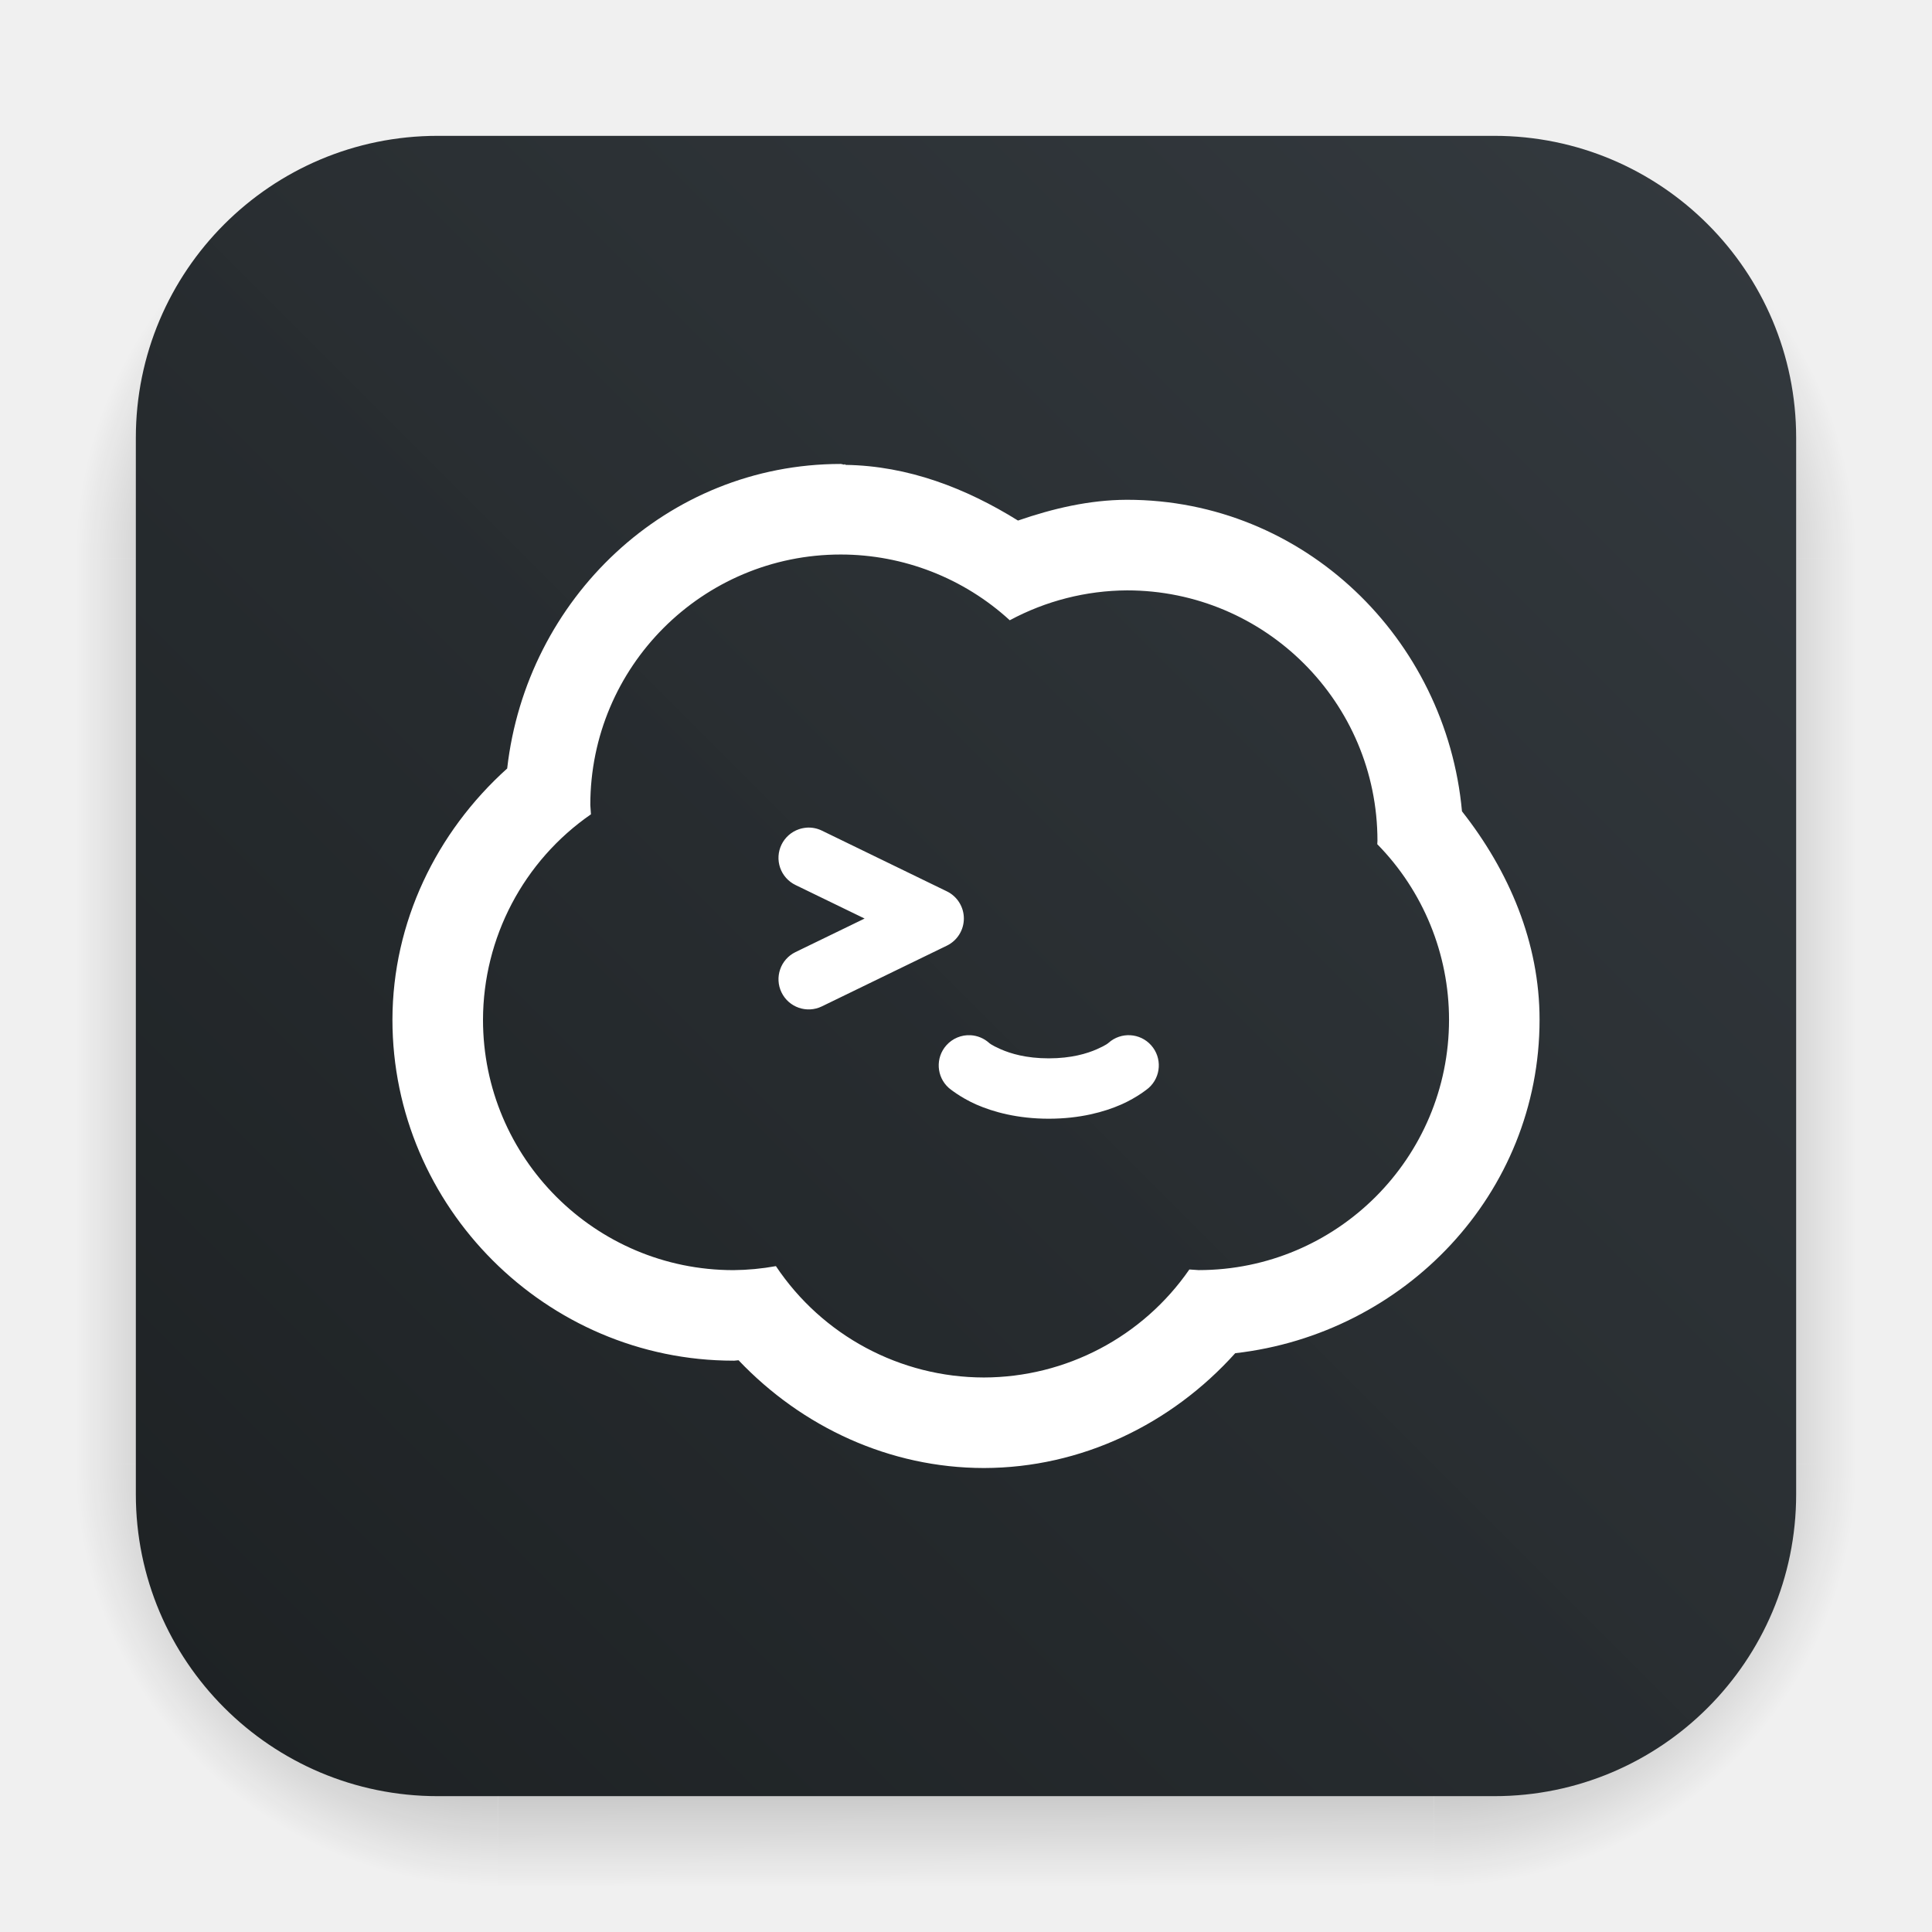
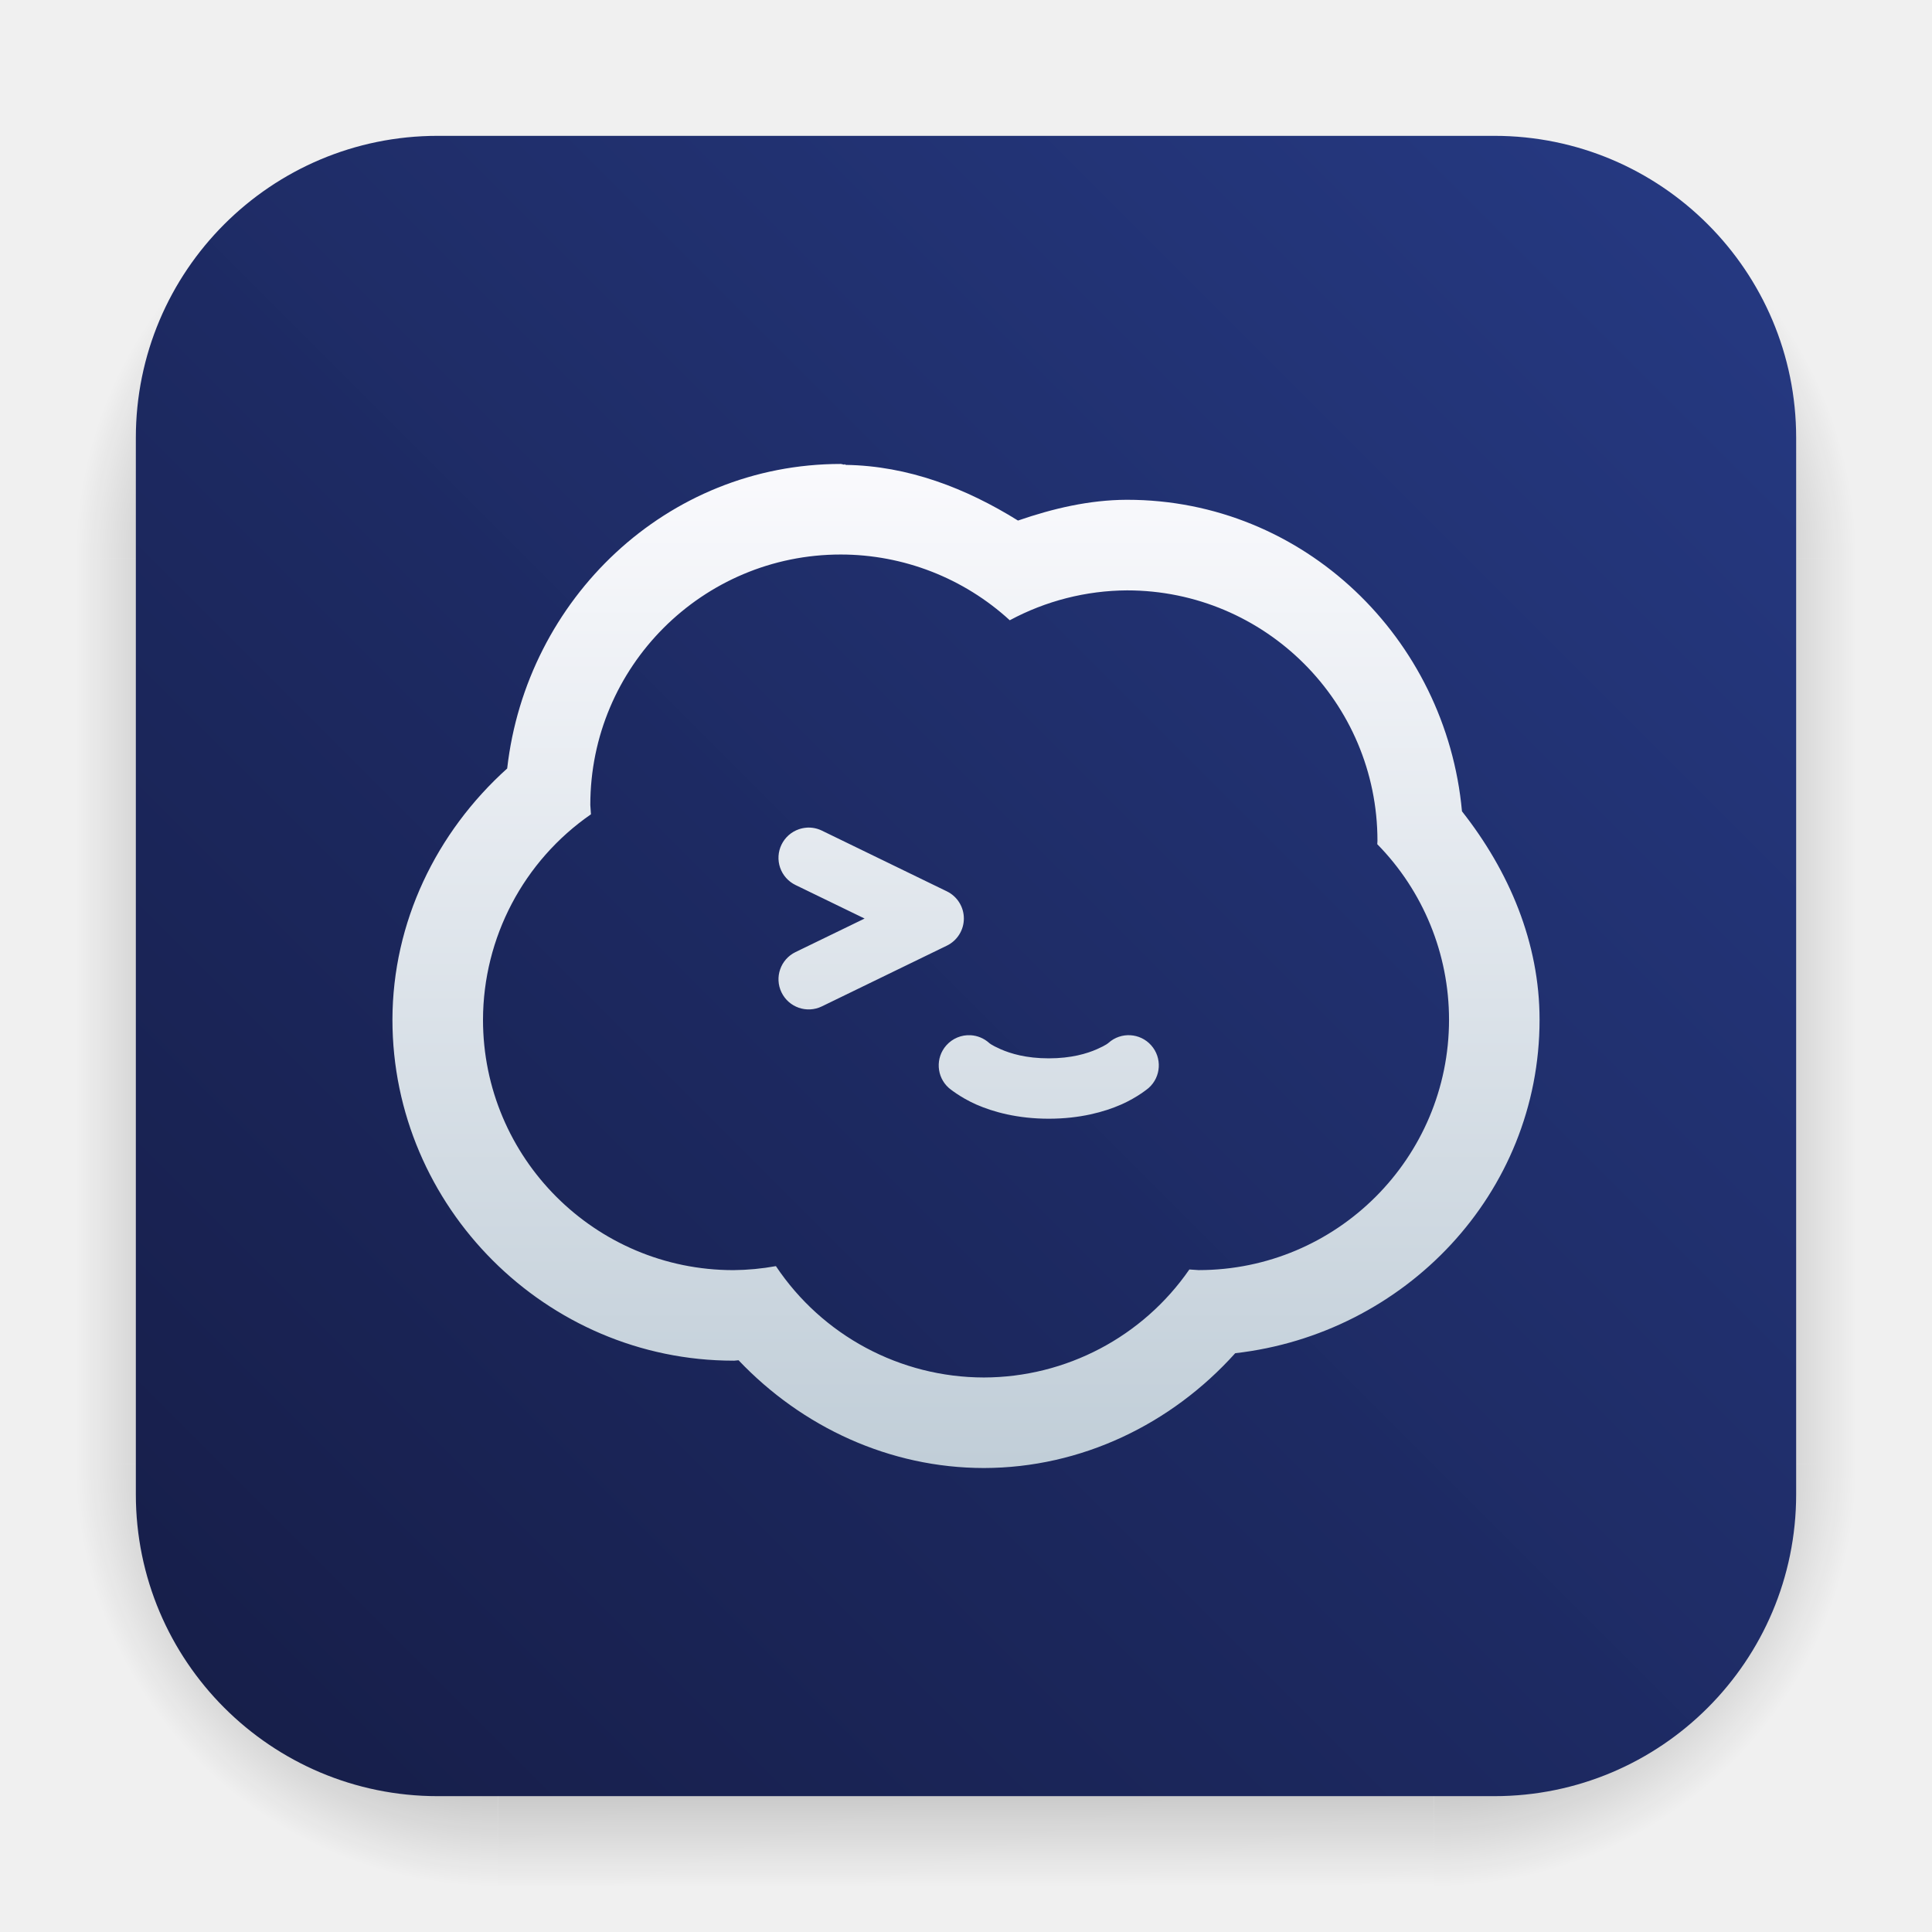
- <svg xmlns="http://www.w3.org/2000/svg" width="64" height="64" version="1.1" id="svg3">
+ <svg xmlns="http://www.w3.org/2000/svg" xmlns:xlink="http://www.w3.org/1999/xlink" width="64" height="64" version="1.1" id="svg3">
  <defs id="defs2">
+     <linearGradient id="linearGradient1">
+       <stop style="stop-color:#fafafd;stop-opacity:1;" offset="0" id="stop19" />
+       <stop style="stop-color:#c1ced8;stop-opacity:1;" offset="1" id="stop20" />
+     </linearGradient>
    <filter id="filter1057-2-7" x="-0.027" y="-0.027" width="1.054" height="1.054" color-interpolation-filters="sRGB">
      <feGaussianBlur stdDeviation="0.619" id="feGaussianBlur1" />
    </filter>
    <linearGradient id="linearGradient1053-0" x1="-127" x2="-72" y1="60" y2="5" gradientTransform="translate(131.5,-0.51)" gradientUnits="userSpaceOnUse">
-       <stop stop-color="#1d2123" offset="0" id="stop1" />
-       <stop stop-color="#33393e" stop-opacity=".996" offset="1" id="stop2" />
+       <stop stop-color="#1d2123" offset="0" id="stop1" style="stop-color:#161d47;stop-opacity:1;" />
+       <stop stop-color="#33393e" stop-opacity=".996" offset="1" id="stop2" style="stop-color:#253983;stop-opacity:0.996;" />
    </linearGradient>
    <radialGradient id="gradient_ds_br" cx="0" cy="0" r="1" gradientUnits="userSpaceOnUse" gradientTransform="matrix(13.9984,0.00477622,-0.00477841,14.0048,47.5016,48.4952)">
-       <stop offset="0.65" id="stop1" />
-       <stop offset="1" stop-opacity="0" id="stop2" />
+       <stop offset="0.65" id="stop3" />
+       <stop offset="1" stop-opacity="0" id="stop4" />
    </radialGradient>
    <linearGradient id="gradient_ds_b" x1="30.449" y1="48.5" x2="30.492" y2="62.5" gradientUnits="userSpaceOnUse">
-       <stop offset="0.654" id="stop3" />
-       <stop offset="1" stop-opacity="0" id="stop4" />
+       <stop offset="0.654" id="stop5" />
+       <stop offset="1" stop-opacity="0" id="stop6" />
    </linearGradient>
    <radialGradient id="gradient_ds_bl" cx="0" cy="0" r="1" gradientUnits="userSpaceOnUse" gradientTransform="matrix(0,14,-14,0,16.5,48.5)">
-       <stop offset="0.65" id="stop5" />
-       <stop offset="1" stop-opacity="0" id="stop6" />
+       <stop offset="0.65" id="stop7" />
+       <stop offset="1" stop-opacity="0" id="stop8" />
    </radialGradient>
    <linearGradient id="gradient_ds_r" x1="47.5" y1="33.5" x2="61.5" y2="33.501" gradientUnits="userSpaceOnUse">
-       <stop offset="0.649" id="stop7" />
-       <stop offset="1" stop-opacity="0" id="stop8" />
-     </linearGradient>
-     <linearGradient id="gradient_ds_l" x1="16.5" y1="33.895" x2="2.5" y2="33.895" gradientUnits="userSpaceOnUse">
      <stop offset="0.649" id="stop9" />
      <stop offset="1" stop-opacity="0" id="stop10" />
    </linearGradient>
+     <linearGradient id="gradient_ds_l" x1="16.5" y1="33.895" x2="2.5" y2="33.895" gradientUnits="userSpaceOnUse">
+       <stop offset="0.649" id="stop11" />
+       <stop offset="1" stop-opacity="0" id="stop12" />
+     </linearGradient>
    <radialGradient id="gradient_ds_tr" cx="0" cy="0" r="1" gradientTransform="matrix(0.00843236,-14,14.0084,0.0189842,47.4916,18.5)" gradientUnits="userSpaceOnUse">
-       <stop offset="0.65" id="stop11" />
-       <stop offset="1" stop-opacity="0" id="stop12" />
+       <stop offset="0.65" id="stop13" />
+       <stop offset="1" stop-opacity="0" id="stop14" />
    </radialGradient>
    <linearGradient id="gradient_ds_t" x1="29.98" y1="18.5" x2="29.916" y2="4.5" gradientUnits="userSpaceOnUse">
-       <stop offset="0.649" id="stop13" />
-       <stop offset="1" stop-opacity="0" id="stop14" />
+       <stop offset="0.649" id="stop15" />
+       <stop offset="1" stop-opacity="0" id="stop16" />
    </linearGradient>
    <radialGradient id="gradient_ds_tl" cx="0" cy="0" r="1" gradientTransform="matrix(-0.00843236,-14,-14.0084,0.0189842,16.5084,18.5)" gradientUnits="userSpaceOnUse">
-       <stop offset="0.65" id="stop15" />
-       <stop offset="1" stop-opacity="0" id="stop16" />
+       <stop offset="0.65" id="stop17" />
+       <stop offset="1" stop-opacity="0" id="stop18" />
    </radialGradient>
+     <linearGradient xlink:href="#linearGradient1" id="linearGradient20" x1="32" y1="15.369" x2="32" y2="48.5" gradientUnits="userSpaceOnUse" />
  </defs>
  <g id="ds" opacity="0.25">
    <path id="ds-br" d="m 47.5,48.5 h 14 v 14 h -14 z" fill="url(#gradient_ds_br)" style="fill:url(#gradient_ds_br)" />
    <path id="ds-b" d="m 16.5,48.5 h 31 v 14 h -31 z" fill="url(#gradient_ds_b)" style="fill:url(#gradient_ds_b)" />
    <path id="ds-bl" d="m 2.5,48.5 h 14 v 14 h -14 z" fill="url(#gradient_ds_bl)" style="fill:url(#gradient_ds_bl)" />
    <path id="ds-r" d="m 47.5,18.5 h 14 v 30 h -14 z" fill="url(#gradient_ds_r)" style="fill:url(#gradient_ds_r)" />
    <path id="ds-l" d="m 2.5,18.5 h 14 v 30 h -14 z" fill="url(#gradient_ds_l)" style="fill:url(#gradient_ds_l)" />
    <path id="ds-tr" d="m 47.5,4.5 h 14 v 14 h -14 z" fill="url(#gradient_ds_tr)" style="fill:url(#gradient_ds_tr)" />
    <path id="ds-t" d="m 16.5,4.5 h 31 v 14 h -31 z" fill="url(#gradient_ds_t)" style="fill:url(#gradient_ds_t)" />
    <path id="ds-tl" d="m 16.5,4.5 h -14 v 14 h 14 z" fill="url(#gradient_ds_tl)" style="fill:url(#gradient_ds_tl)" />
  </g>
  <rect x="4.5" y="4.5" width="55" height="55" fill="url(#linearGradient1053-0)" stroke-width="2.744" id="bg" style="fill:url(#linearGradient1053-0);stroke-linecap:round" rx="10" />
  <g id="art">
-     <path d="m 27.854,15.369 c -5.776,-6.39e-4 -10.416,4.473 -11.053,10.088 -2.356,2.12 -3.793,5.101 -3.801,8.312 a 3,3 0 0 0 0,0.008 c -6.87e-4,6.204 5.093,11.298 11.297,11.297 a 3,3 0 0 0 0.027,0 c 0.047,-4.39e-4 0.093,-0.013 0.141,-0.014 2.11,2.219 5.008,3.566 8.123,3.57 a 3,3 0 0 0 0.012,0 c 3.214,-0.007 6.197,-1.445 8.318,-3.803 5.613,-0.639 10.083,-5.277 10.082,-11.051 -1.68e-4,-2.547 -1.008,-4.918 -2.57,-6.9 -0.524,-5.729 -5.237,-10.32 -11.094,-10.32 a 3,3 0 0 0 -0.018,0 c -1.236,0.006 -2.434,0.287 -3.596,0.688 -1.731,-1.077 -3.644,-1.812 -5.705,-1.844 a 3,3 0 0 0 -0.043,-0.027 v 0.02 c -0.042,-4.8e-4 -0.079,-0.023 -0.121,-0.023 z m -0.002,3 a 8.296,8.296 0 0 1 5.598,2.178 8.296,8.296 0 0 1 3.885,-0.99 8.296,8.296 0 0 1 8.295,8.295 8.296,8.296 0 0 1 -0.006,0.113 8.296,8.296 0 0 1 2.377,5.812 8.296,8.296 0 0 1 -8.295,8.297 8.296,8.296 0 0 1 -0.307,-0.021 8.296,8.296 0 0 1 -6.807,3.578 8.296,8.296 0 0 1 -6.889,-3.689 8.296,8.296 0 0 1 -1.406,0.133 8.296,8.296 0 0 1 -8.297,-8.297 8.296,8.296 0 0 1 3.576,-6.803 8.296,8.296 0 0 1 -0.021,-0.307 8.296,8.296 0 0 1 8.297,-8.299 z m -1.135,9.049 a 1,1 0 0 0 -0.256,0.053 1,1 0 0 0 -0.572,0.508 1,1 0 0 0 0.463,1.338 l 2.289,1.111 -2.289,1.111 a 1,1 0 0 0 -0.463,1.336 1,1 0 0 0 1.336,0.463 l 4.141,-2.012 a 1,1 0 0 0 0,-1.799 l -4.141,-2.012 a 1,1 0 0 0 -0.508,-0.098 z m 5.434,6.875 a 1,1 0 0 0 -0.801,0.334 1,1 0 0 0 0.08,1.412 c 0,0 0.366,0.311 0.918,0.553 0.552,0.241 1.357,0.467 2.393,0.467 1.036,0 1.84,-0.225 2.393,-0.467 0.552,-0.241 0.918,-0.553 0.918,-0.553 a 1,1 0 0 0 0.082,-1.412 1,1 0 0 0 -1.412,-0.082 c 0,0 -0.065,0.071 -0.389,0.213 -0.324,0.142 -0.842,0.301 -1.592,0.301 -0.75,0 -1.266,-0.159 -1.59,-0.301 -0.324,-0.142 -0.389,-0.213 -0.389,-0.213 A 1,1 0 0 0 32.151,34.293 Z" color="#000000" fill="#ffffff" stroke-linejoin="round" style="stroke-linecap:round;-inkscape-stroke:none" id="path3" />
+     <path d="m 27.854,15.369 c -5.776,-6.39e-4 -10.416,4.473 -11.053,10.088 -2.356,2.12 -3.793,5.101 -3.801,8.312 a 3,3 0 0 0 0,0.008 c -6.87e-4,6.204 5.093,11.298 11.297,11.297 a 3,3 0 0 0 0.027,0 c 0.047,-4.39e-4 0.093,-0.013 0.141,-0.014 2.11,2.219 5.008,3.566 8.123,3.57 a 3,3 0 0 0 0.012,0 c 3.214,-0.007 6.197,-1.445 8.318,-3.803 5.613,-0.639 10.083,-5.277 10.082,-11.051 -1.68e-4,-2.547 -1.008,-4.918 -2.57,-6.9 -0.524,-5.729 -5.237,-10.32 -11.094,-10.32 a 3,3 0 0 0 -0.018,0 c -1.236,0.006 -2.434,0.287 -3.596,0.688 -1.731,-1.077 -3.644,-1.812 -5.705,-1.844 a 3,3 0 0 0 -0.043,-0.027 v 0.02 c -0.042,-4.8e-4 -0.079,-0.023 -0.121,-0.023 z m -0.002,3 a 8.296,8.296 0 0 1 5.598,2.178 8.296,8.296 0 0 1 3.885,-0.99 8.296,8.296 0 0 1 8.295,8.295 8.296,8.296 0 0 1 -0.006,0.113 8.296,8.296 0 0 1 2.377,5.812 8.296,8.296 0 0 1 -8.295,8.297 8.296,8.296 0 0 1 -0.307,-0.021 8.296,8.296 0 0 1 -6.807,3.578 8.296,8.296 0 0 1 -6.889,-3.689 8.296,8.296 0 0 1 -1.406,0.133 8.296,8.296 0 0 1 -8.297,-8.297 8.296,8.296 0 0 1 3.576,-6.803 8.296,8.296 0 0 1 -0.021,-0.307 8.296,8.296 0 0 1 8.297,-8.299 z m -1.135,9.049 a 1,1 0 0 0 -0.256,0.053 1,1 0 0 0 -0.572,0.508 1,1 0 0 0 0.463,1.338 l 2.289,1.111 -2.289,1.111 a 1,1 0 0 0 -0.463,1.336 1,1 0 0 0 1.336,0.463 l 4.141,-2.012 a 1,1 0 0 0 0,-1.799 l -4.141,-2.012 a 1,1 0 0 0 -0.508,-0.098 z m 5.434,6.875 a 1,1 0 0 0 -0.801,0.334 1,1 0 0 0 0.08,1.412 c 0,0 0.366,0.311 0.918,0.553 0.552,0.241 1.357,0.467 2.393,0.467 1.036,0 1.84,-0.225 2.393,-0.467 0.552,-0.241 0.918,-0.553 0.918,-0.553 a 1,1 0 0 0 0.082,-1.412 1,1 0 0 0 -1.412,-0.082 c 0,0 -0.065,0.071 -0.389,0.213 -0.324,0.142 -0.842,0.301 -1.592,0.301 -0.75,0 -1.266,-0.159 -1.59,-0.301 -0.324,-0.142 -0.389,-0.213 -0.389,-0.213 A 1,1 0 0 0 32.151,34.293 Z" color="#000000" fill="#ffffff" stroke-linejoin="round" style="stroke-linecap:round;-inkscape-stroke:none;fill:url(#linearGradient20)" id="path3" />
  </g>
</svg>
